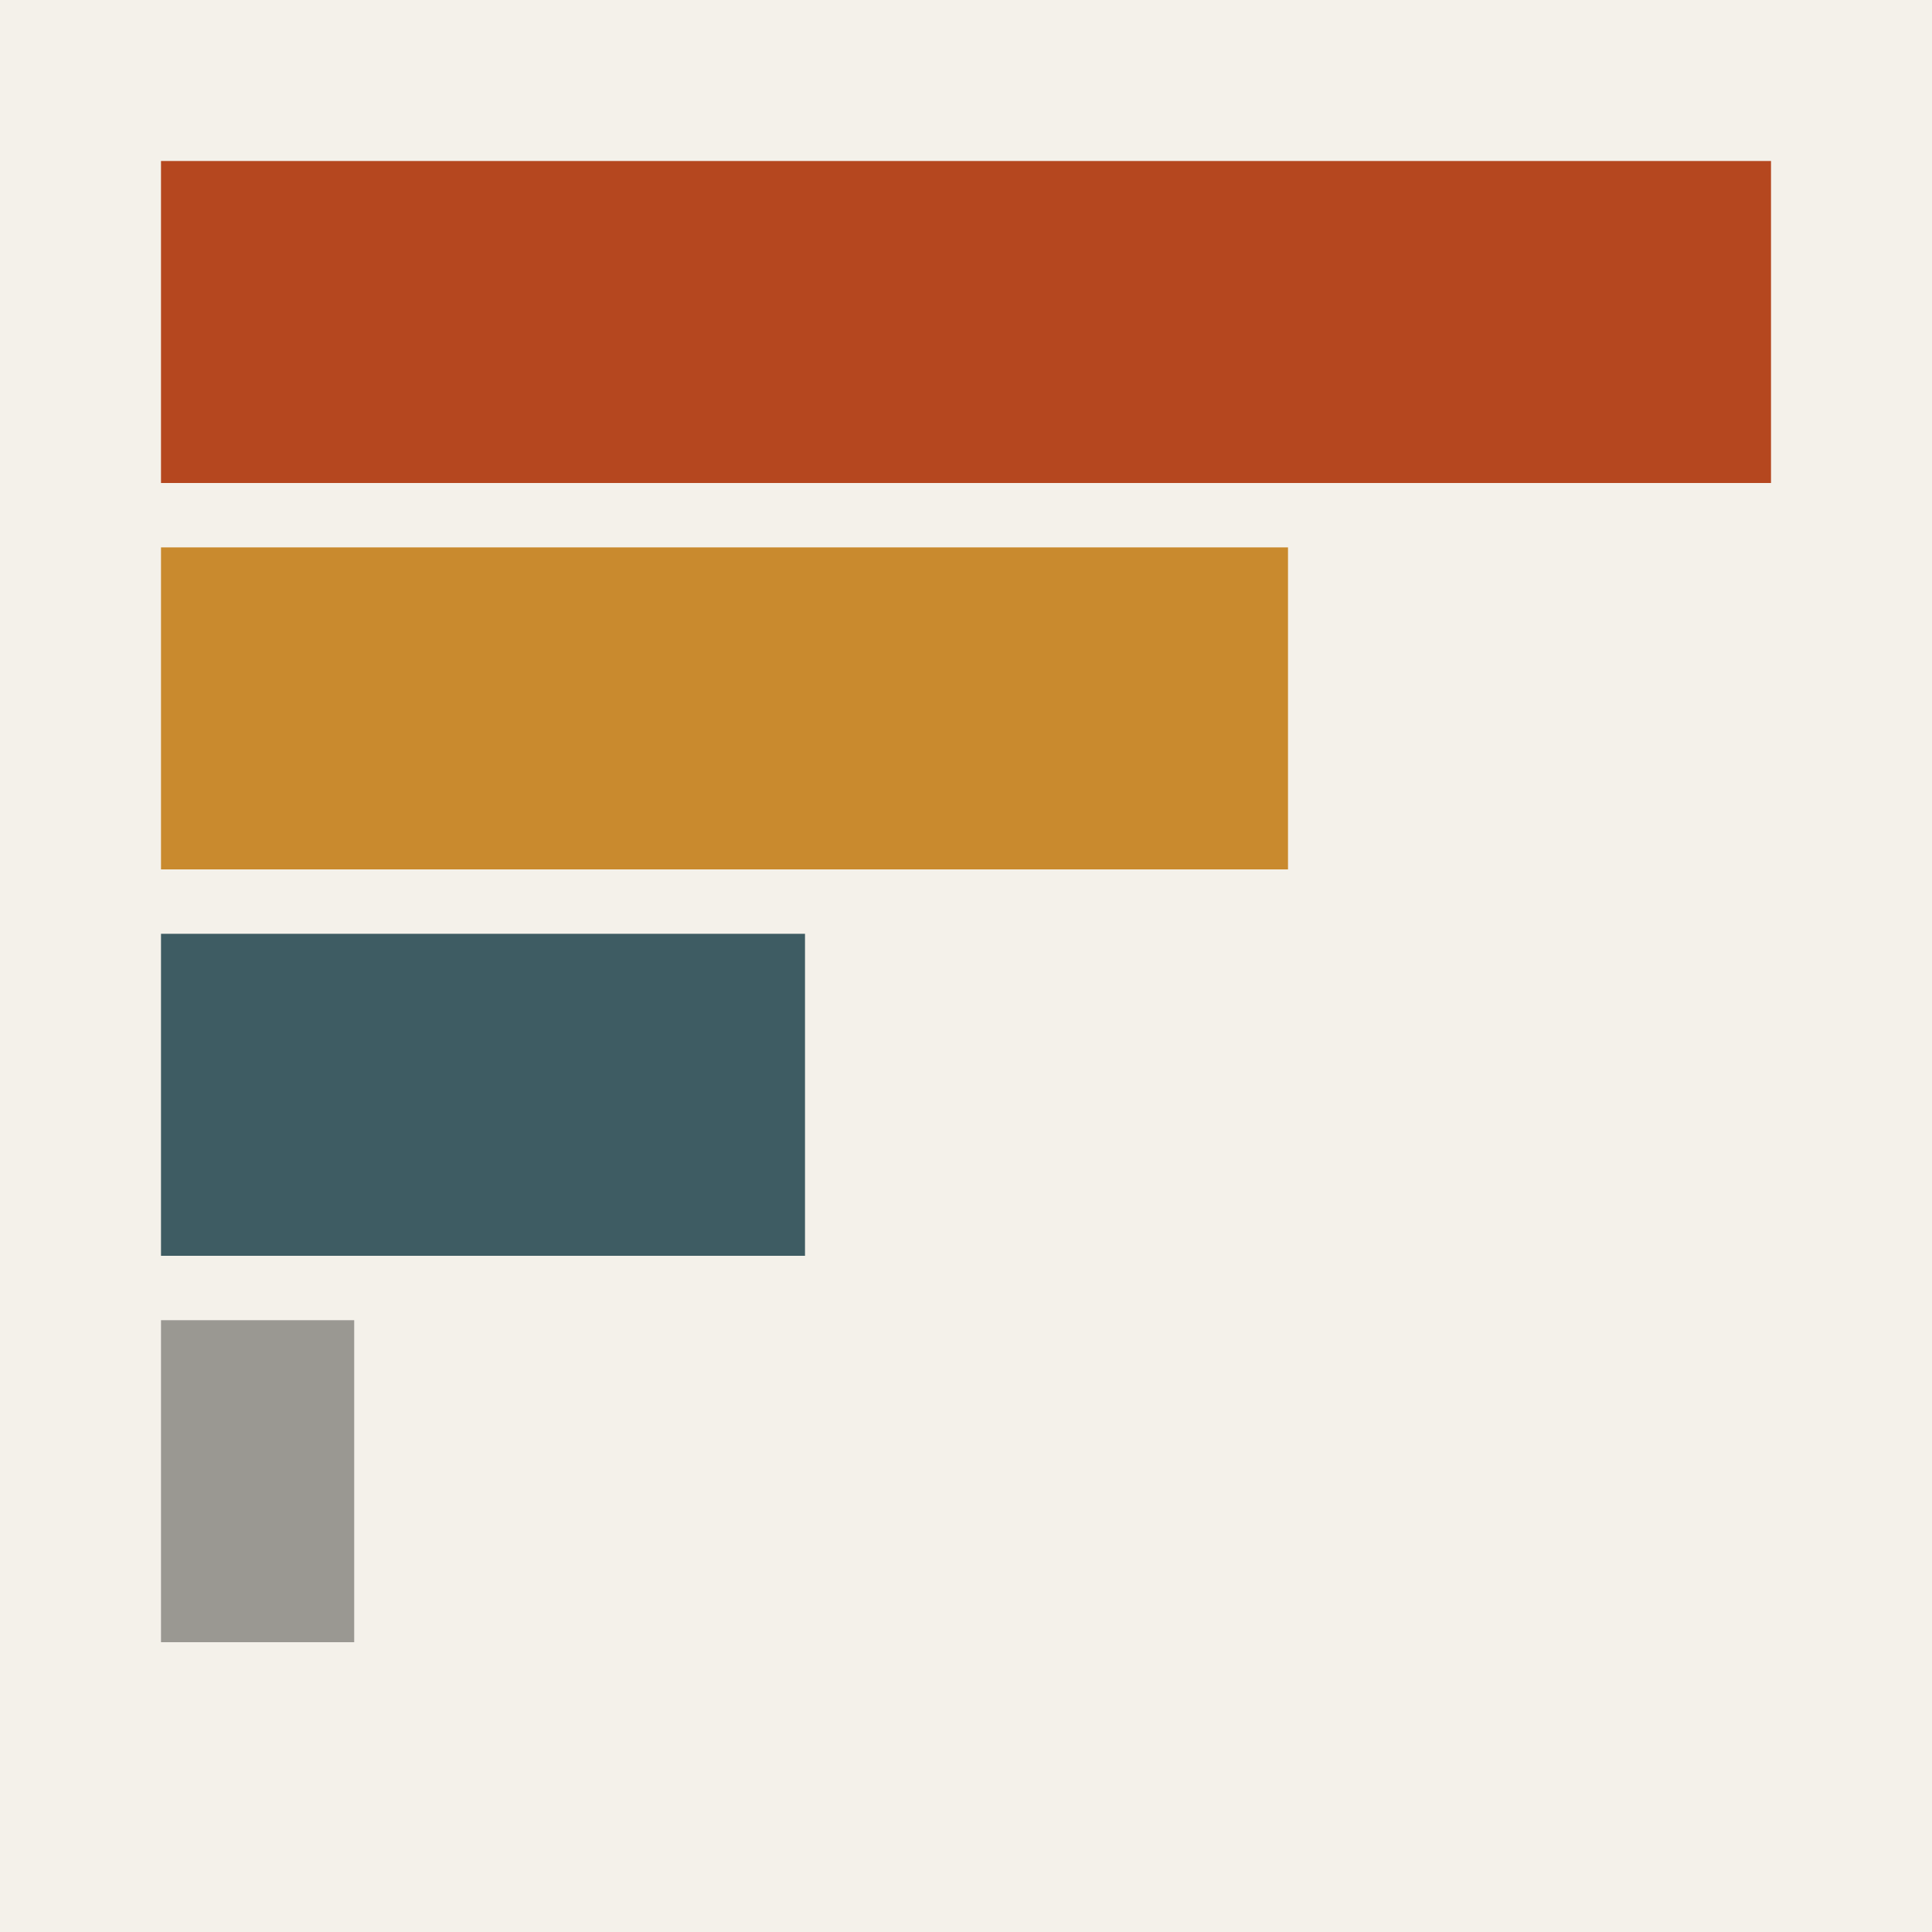
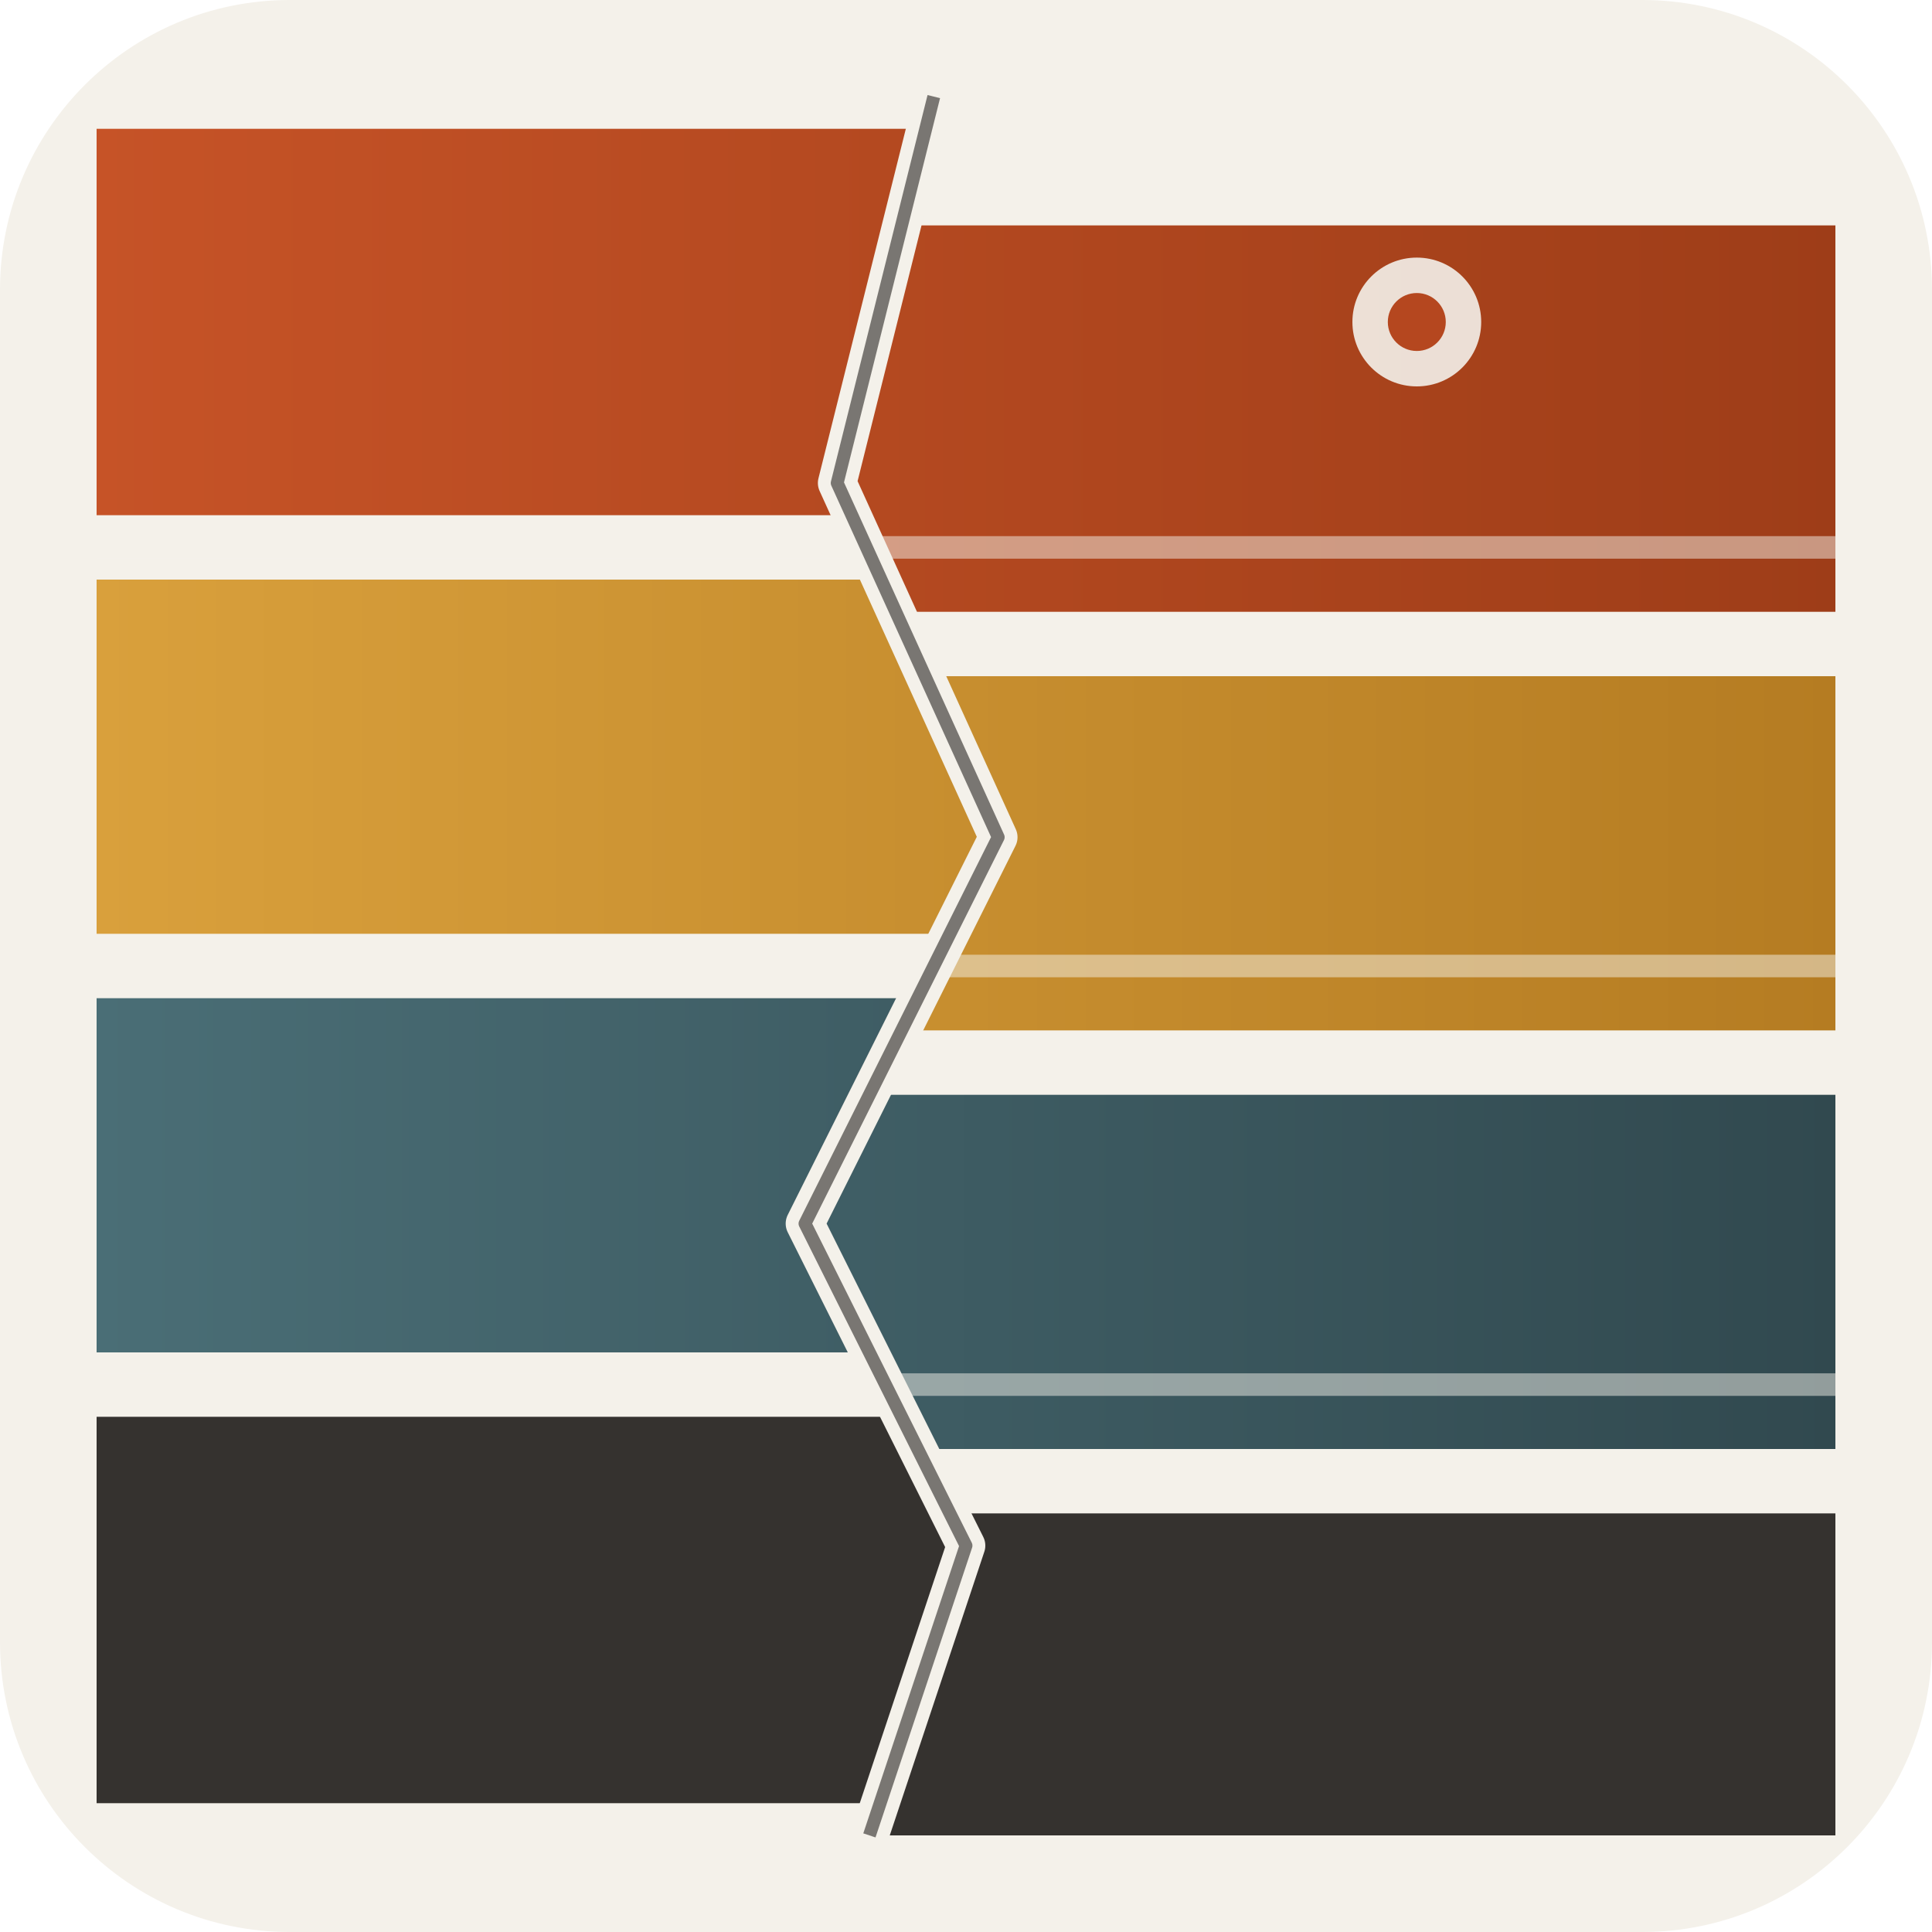
- <svg xmlns="http://www.w3.org/2000/svg" viewBox="0 0 120 120">
-   <rect width="120" height="120" fill="#F4F1EA" />
-   <rect x="10" y="10" width="100" height="20" fill="#B5471F" />
-   <rect x="10" y="34" width="70" height="20" fill="#C98A2E" />
-   <rect x="10" y="58" width="40" height="20" fill="#3E5C63" />
-   <rect x="10" y="82" width="12" height="20" fill="#14110E" opacity="0.4" />
+ <svg xmlns="http://www.w3.org/2000/svg" viewBox="0 0 120 120" role="img" aria-label="Fault Lines">
+   <defs>
+     <linearGradient id="r" x1="0" y1="0" x2="1" y2="0">
+       <stop offset="0%" stop-color="#C65327" />
+       <stop offset="100%" stop-color="#9E3D18" />
+     </linearGradient>
+     <linearGradient id="o" x1="0" y1="0" x2="1" y2="0">
+       <stop offset="0%" stop-color="#D9A03C" />
+       <stop offset="100%" stop-color="#B57C22" />
+     </linearGradient>
+     <linearGradient id="s" x1="0" y1="0" x2="1" y2="0">
+       <stop offset="0%" stop-color="#4A6E76" />
+       <stop offset="100%" stop-color="#31494F" />
+     </linearGradient>
+     <clipPath id="l">
+       <path d="M6 6 H58 L52 30 L62 52 L50 76 L60 96 L54 114 H6 Z" />
+     </clipPath>
+     <clipPath id="g">
+       <path d="M58 6 H114 V114 H54 L60 96 L50 76 L62 52 L52 30 Z" />
+     </clipPath>
+   </defs>
+   <rect width="120" height="120" rx="18" fill="#F4F1EA" />
+   <g clip-path="url(#l)">
+     <rect x="6" y="8" width="108" height="24" fill="url(#r)" />
+     <rect x="6" y="36" width="108" height="22" fill="url(#o)" />
+     <rect x="6" y="62" width="108" height="22" fill="url(#s)" />
+     <rect x="6" y="88" width="108" height="24" fill="#14110E" opacity="0.85" />
+   </g>
+   <g clip-path="url(#g)">
+     <g transform="translate(0 6)">
+       <rect x="6" y="8" width="108" height="24" fill="url(#r)" />
+       <rect x="6" y="36" width="108" height="22" fill="url(#o)" />
+       <rect x="6" y="62" width="108" height="22" fill="url(#s)" />
+       <rect x="6" y="88" width="108" height="24" fill="#14110E" opacity="0.85" />
+     </g>
+   </g>
+   <path d="M6 34 H114 M6 60 H114 M6 86 H114" stroke="#F4F1EA" stroke-width="1.4" opacity="0.5" />
+   <path d="M58 6 L52 30 L62 52 L50 76 L60 96 L54 114" fill="none" stroke="#F4F1EA" stroke-width="2.4" stroke-linejoin="round" />
+   <path d="M58 6 L52 30 L62 52 L50 76 L60 96 L54 114" fill="none" stroke="#14110E" stroke-width="0.8" stroke-linejoin="round" opacity="0.55" />
+   <circle cx="88" cy="20" r="4" fill="#F4F1EA" opacity="0.9" />
+   <circle cx="88" cy="20" r="1.8" fill="#B5471F" />
</svg>
